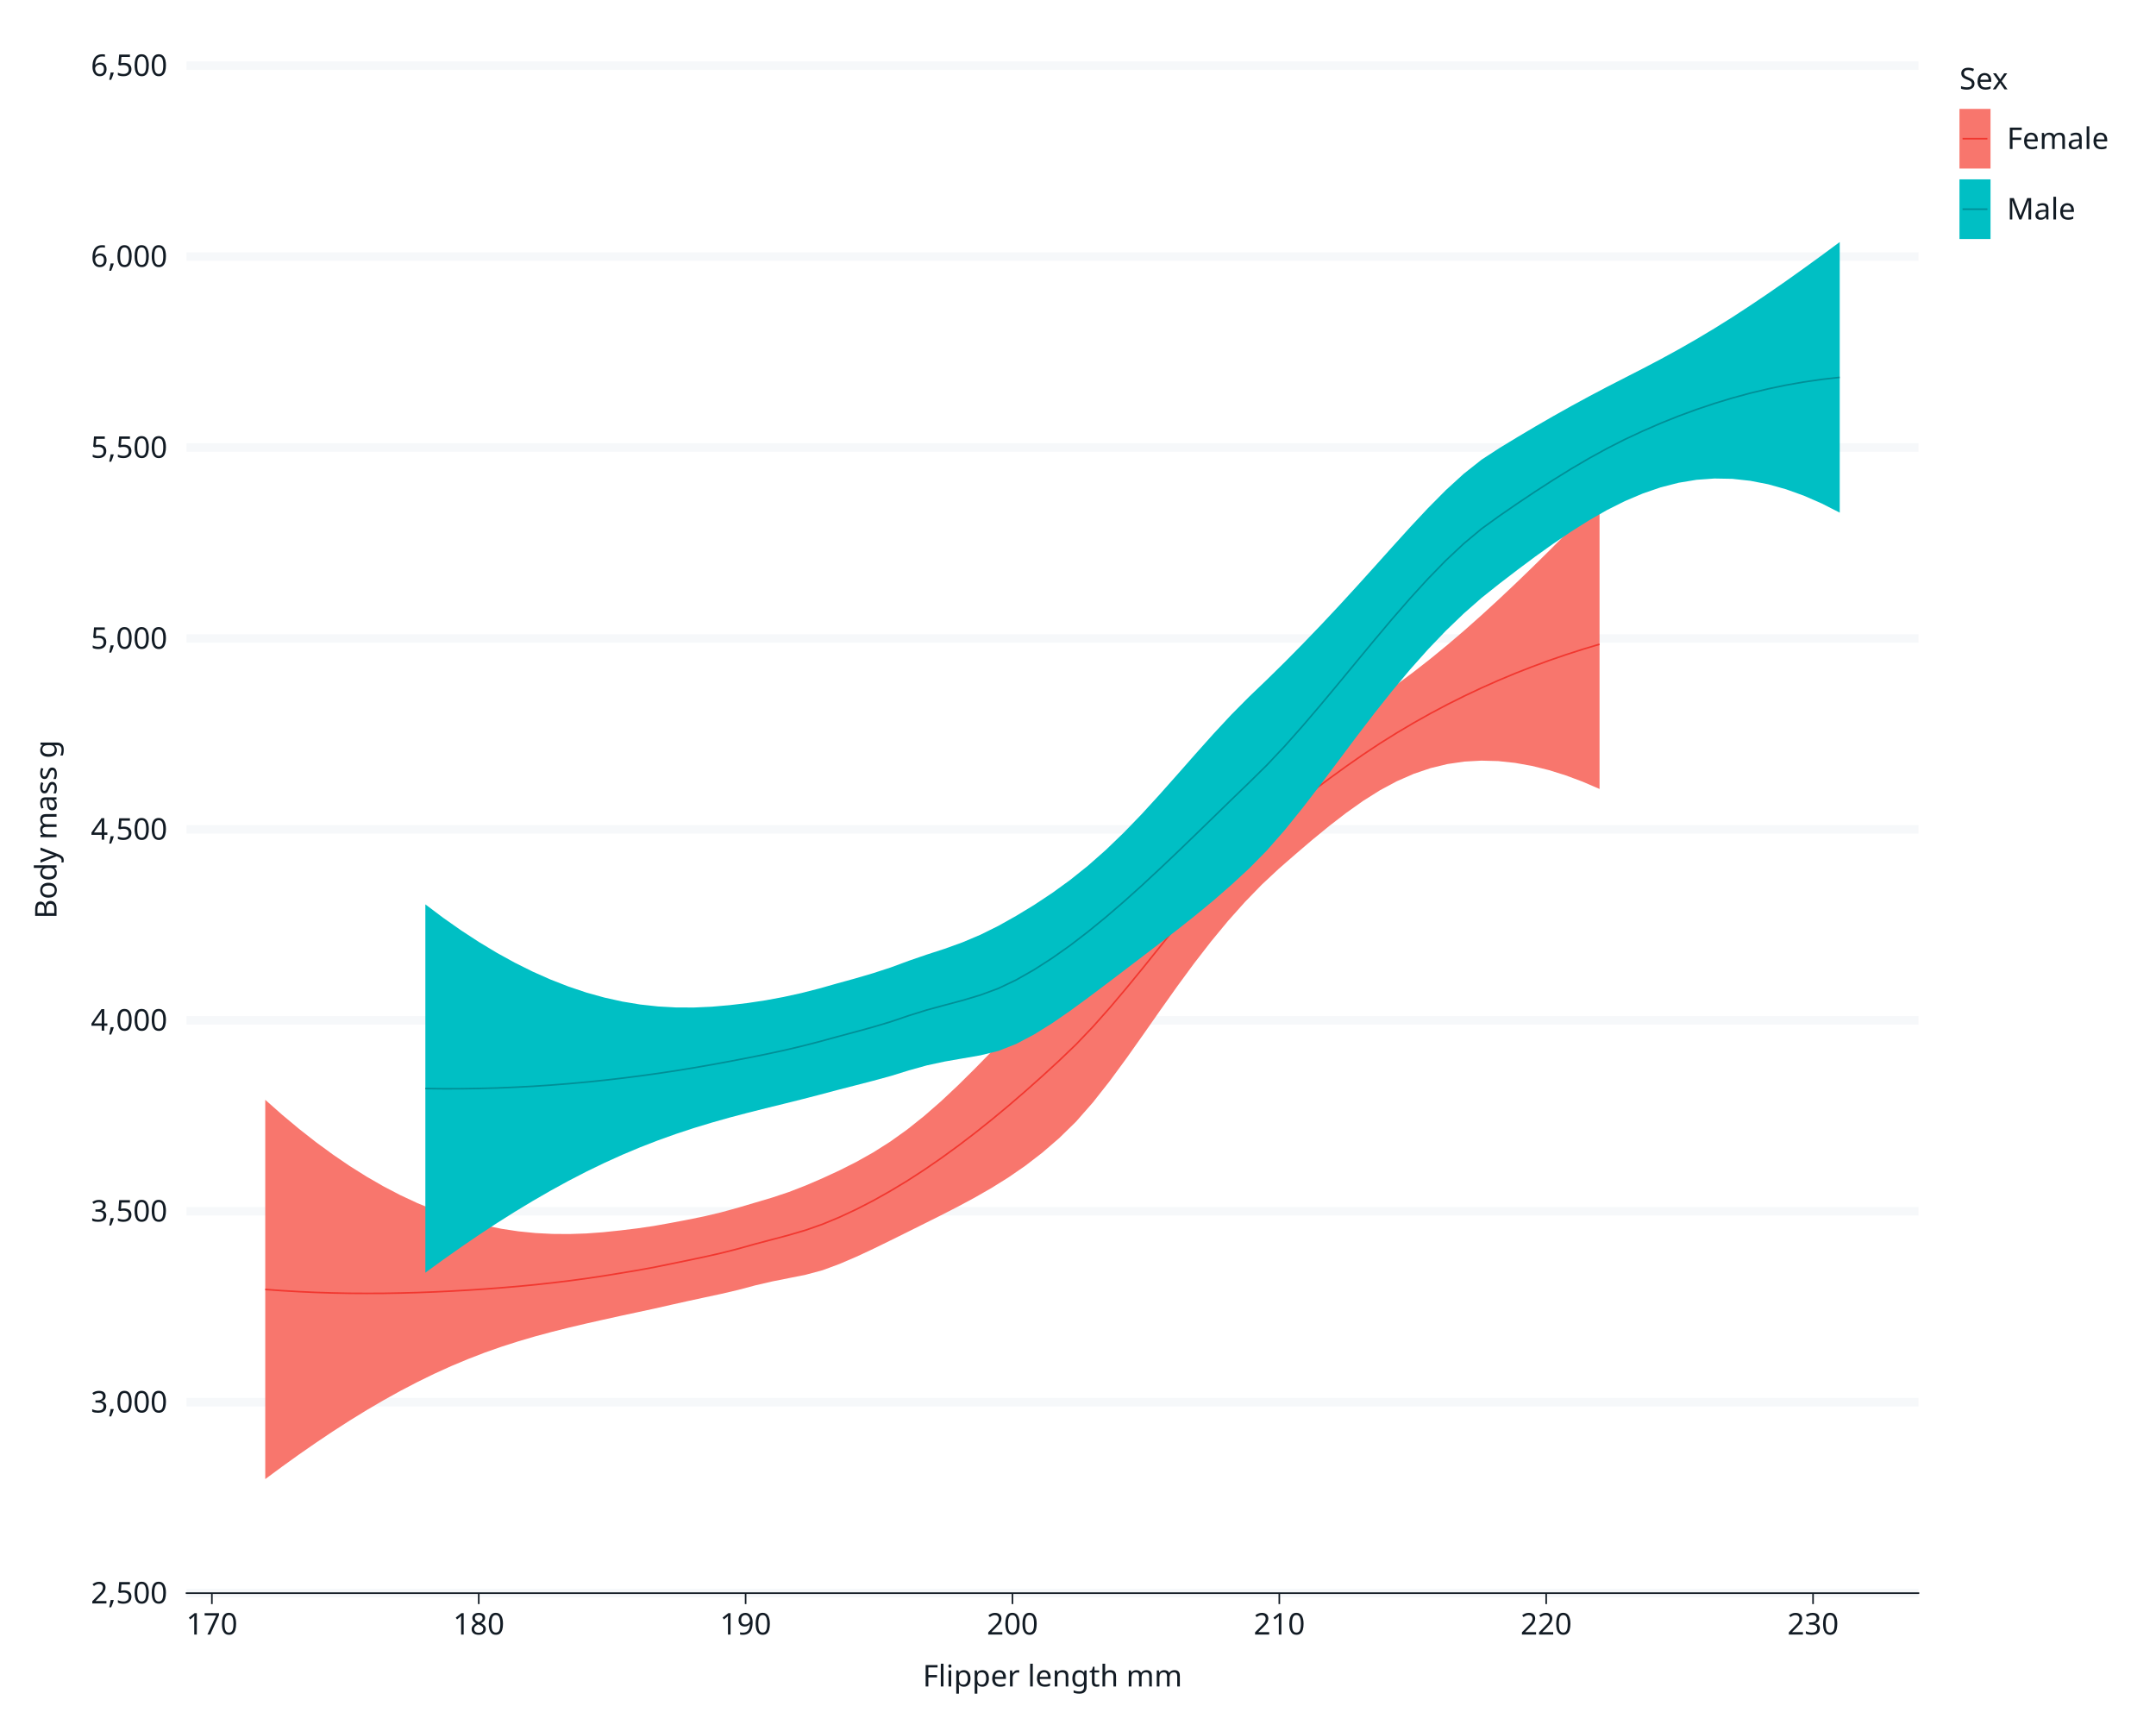
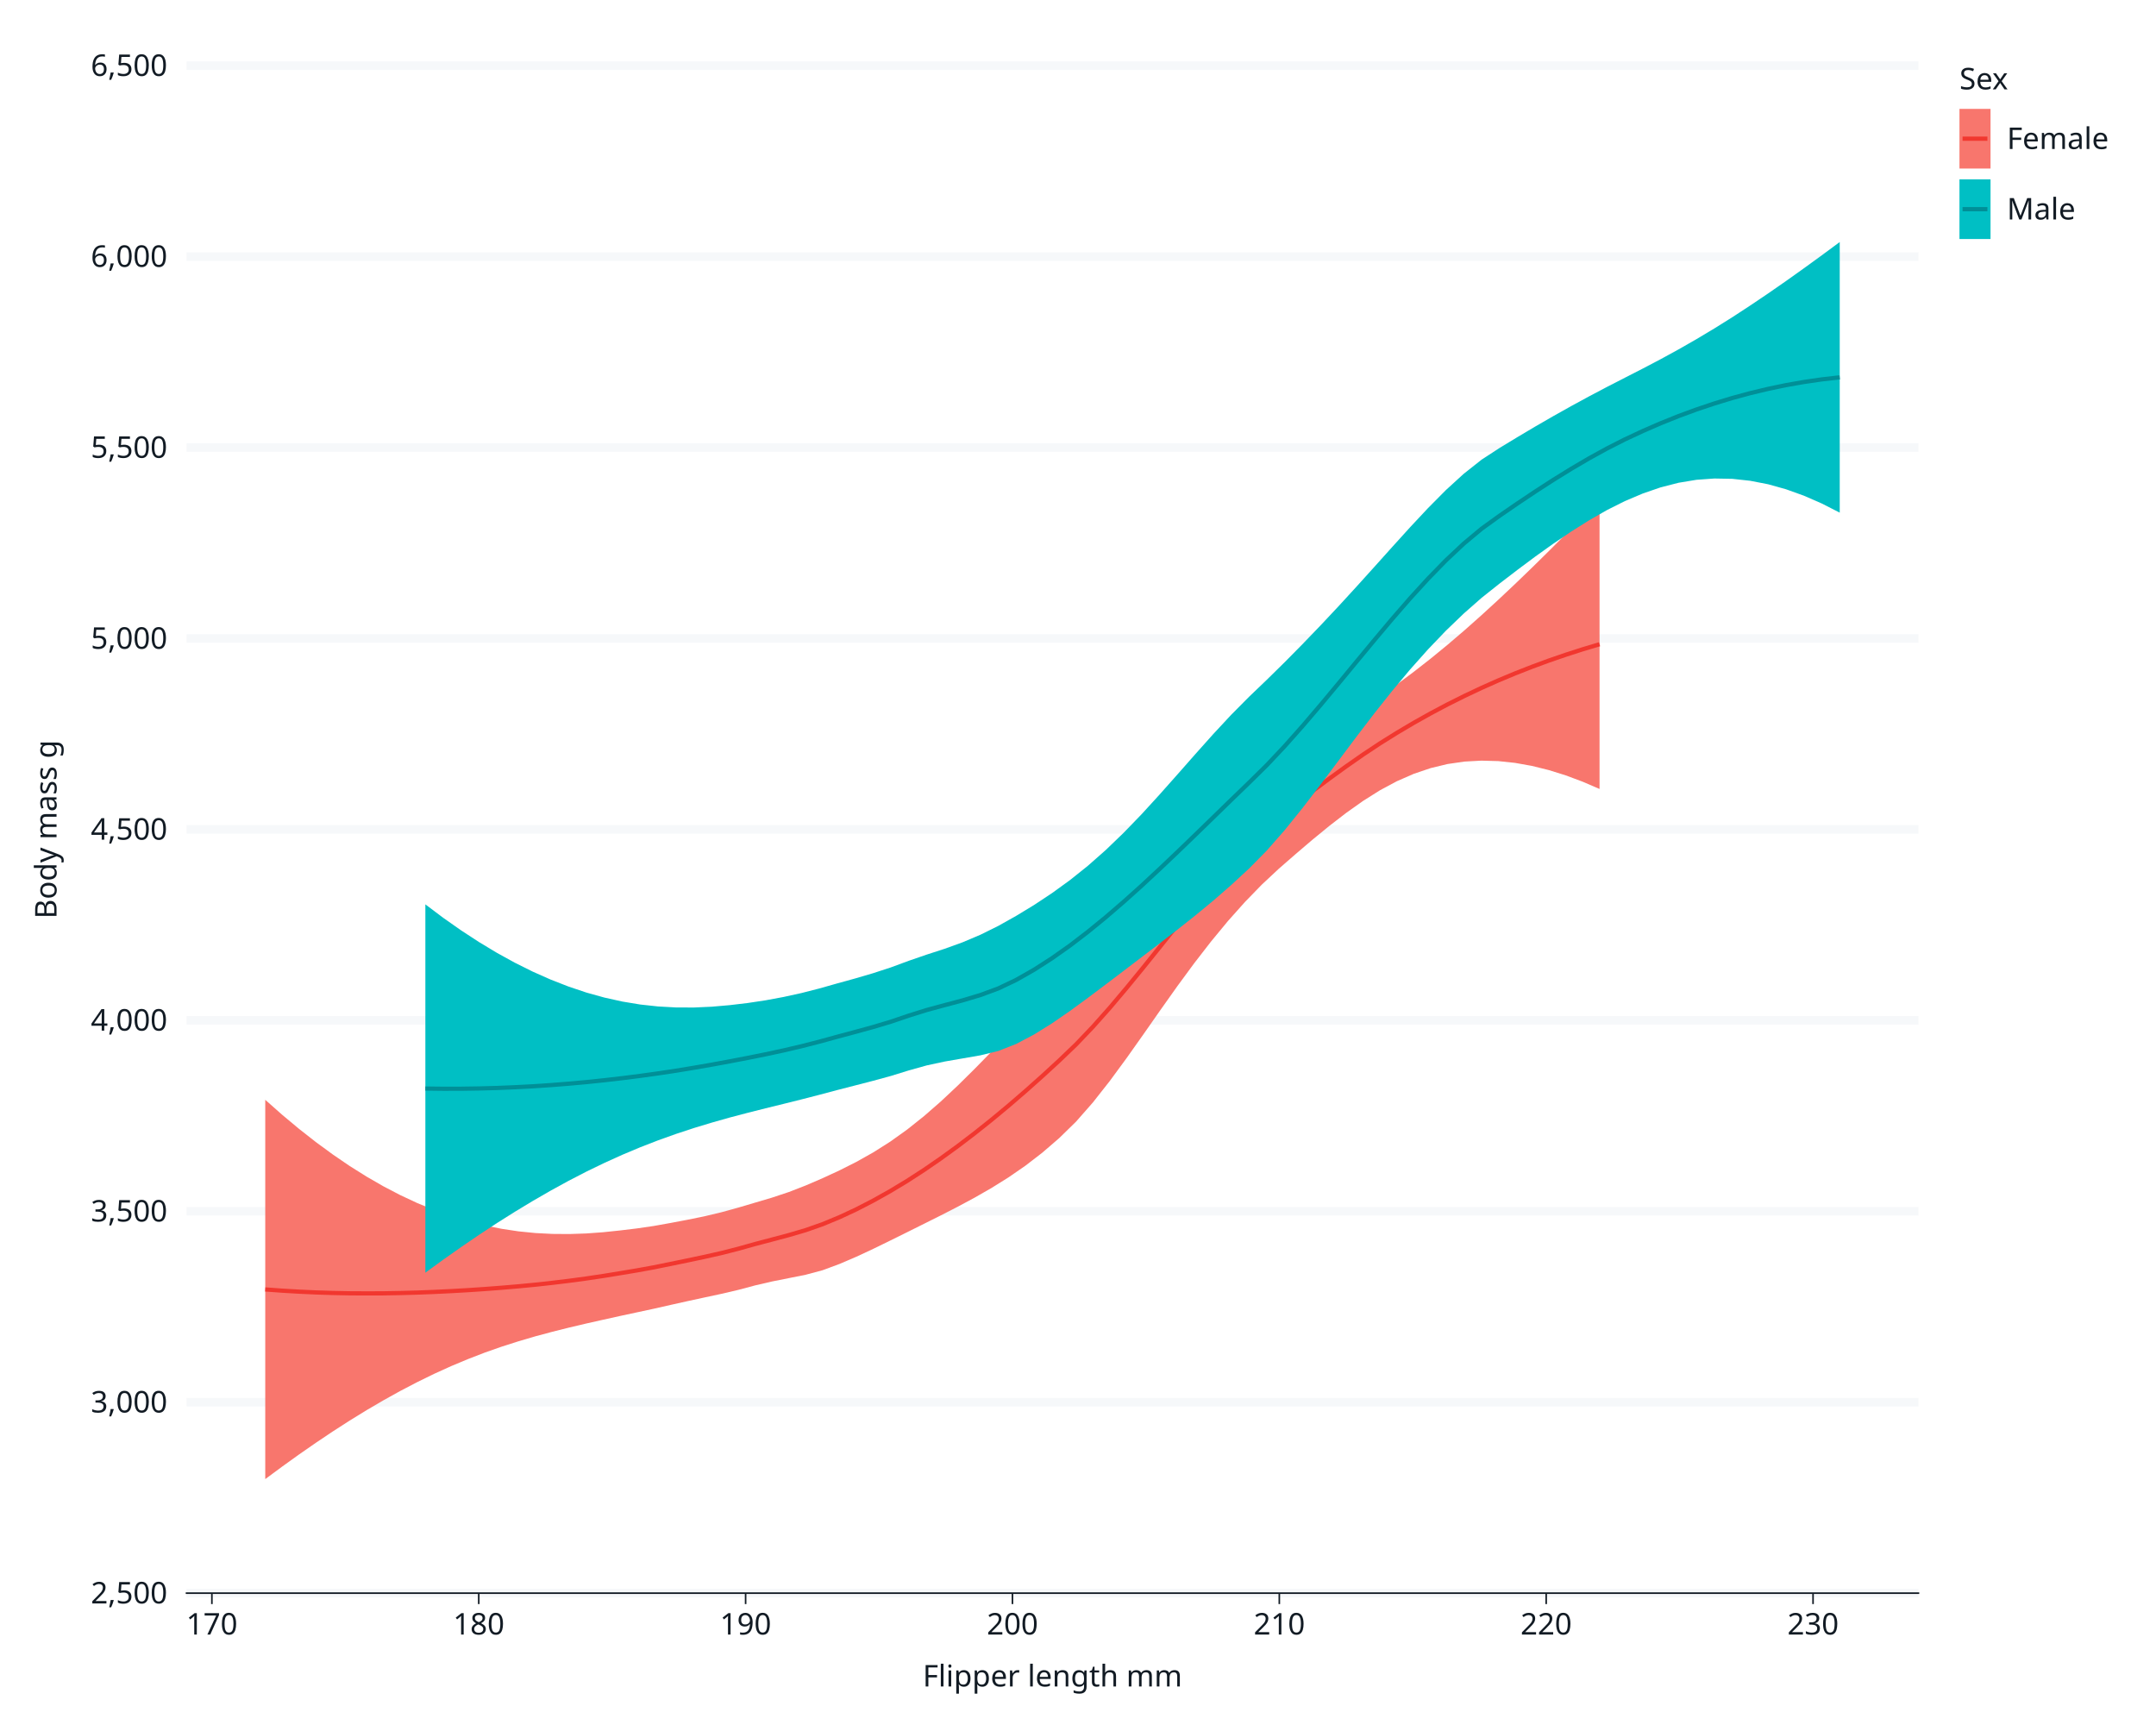
<svg xmlns="http://www.w3.org/2000/svg" class="svglite" data-engine-version="2.0" width="720.00pt" height="576.00pt" viewBox="0 0 720.00 576.00">
  <defs>
    <style type="text/css">
    .svglite line, .svglite polyline, .svglite polygon, .svglite path, .svglite rect, .svglite circle {
      fill: none;
      stroke: #000000;
      stroke-linecap: round;
      stroke-linejoin: round;
      stroke-miterlimit: 10.00;
    }
  </style>
  </defs>
  <rect width="100%" height="100%" style="stroke: none; fill: #FFFFFF;" />
  <defs>
    <clipPath id="cpMC4wMHw3MjAuMDB8MC4wMHw1NzYuMDA=">
      <rect x="0.00" y="0.00" width="720.00" height="576.00" />
    </clipPath>
  </defs>
  <g clip-path="url(#cpMC4wMHw3MjAuMDB8MC4wMHw1NzYuMDA=)">
    <rect x="0" y="0.00" width="720.00" height="576.00" style="stroke-width: 1.07; stroke: #FFFFFF; fill: #FFFFFF;" />
    <rect x="62.29" y="21.92" width="578.37" height="510.05" style="stroke-width: 1.07; stroke: #FFFFFF; fill: #FFFFFF;" />
    <polyline points="115.32,531.97 115.32,21.92 " style="stroke-width: 2.84; stroke: none; stroke-linecap: butt;" />
    <polyline points="204.44,531.97 204.44,21.92 " style="stroke-width: 2.84; stroke: none; stroke-linecap: butt;" />
    <polyline points="293.55,531.97 293.55,21.92 " style="stroke-width: 2.84; stroke: none; stroke-linecap: butt;" />
    <polyline points="382.67,531.97 382.67,21.92 " style="stroke-width: 2.84; stroke: none; stroke-linecap: butt;" />
    <polyline points="471.79,531.97 471.79,21.92 " style="stroke-width: 2.84; stroke: none; stroke-linecap: butt;" />
    <polyline points="560.91,531.97 560.91,21.92 " style="stroke-width: 2.84; stroke: none; stroke-linecap: butt;" />
    <polyline points="62.29,531.97 640.67,531.97 " style="stroke-width: 2.84; stroke: #F6F8FA; stroke-linecap: butt;" />
    <polyline points="62.29,468.21 640.67,468.21 " style="stroke-width: 2.84; stroke: #F6F8FA; stroke-linecap: butt;" />
    <polyline points="62.29,404.45 640.67,404.45 " style="stroke-width: 2.84; stroke: #F6F8FA; stroke-linecap: butt;" />
    <polyline points="62.29,340.70 640.67,340.70 " style="stroke-width: 2.84; stroke: #F6F8FA; stroke-linecap: butt;" />
    <polyline points="62.29,276.94 640.67,276.94 " style="stroke-width: 2.84; stroke: #F6F8FA; stroke-linecap: butt;" />
    <polyline points="62.29,213.19 640.67,213.19 " style="stroke-width: 2.84; stroke: #F6F8FA; stroke-linecap: butt;" />
    <polyline points="62.29,149.43 640.67,149.43 " style="stroke-width: 2.84; stroke: #F6F8FA; stroke-linecap: butt;" />
    <polyline points="62.29,85.67 640.67,85.67 " style="stroke-width: 2.84; stroke: #F6F8FA; stroke-linecap: butt;" />
    <polyline points="62.29,21.92 640.67,21.92 " style="stroke-width: 2.84; stroke: #F6F8FA; stroke-linecap: butt;" />
    <polyline points="70.76,531.97 70.76,21.92 " style="stroke-width: 2.84; stroke: none; stroke-linecap: butt;" />
    <polyline points="159.88,531.97 159.88,21.92 " style="stroke-width: 2.84; stroke: none; stroke-linecap: butt;" />
    <polyline points="249.00,531.97 249.00,21.92 " style="stroke-width: 2.84; stroke: none; stroke-linecap: butt;" />
    <polyline points="338.11,531.97 338.11,21.92 " style="stroke-width: 2.84; stroke: none; stroke-linecap: butt;" />
    <polyline points="427.23,531.97 427.23,21.92 " style="stroke-width: 2.84; stroke: none; stroke-linecap: butt;" />
    <polyline points="516.35,531.97 516.35,21.92 " style="stroke-width: 2.84; stroke: none; stroke-linecap: butt;" />
    <polyline points="605.47,531.97 605.47,21.92 " style="stroke-width: 2.84; stroke: none; stroke-linecap: butt;" />
    <polygon points="88.58,367.24 94.22,372.23 99.86,376.94 105.51,381.37 111.15,385.50 116.79,389.35 122.43,392.89 128.07,396.14 133.71,399.08 139.35,401.72 144.99,404.04 150.63,406.06 156.27,407.78 161.91,409.19 167.55,410.32 173.19,411.17 178.83,411.73 184.47,412.02 190.11,412.06 195.75,411.87 201.39,411.46 207.03,410.87 212.67,410.19 218.31,409.37 223.95,408.36 229.59,407.29 235.23,406.14 240.87,404.80 246.51,403.25 252.15,401.58 257.79,399.91 263.44,398.03 269.08,395.84 274.72,393.41 280.36,390.80 286.00,387.96 291.64,384.79 297.28,381.22 302.92,377.19 308.56,372.70 314.20,367.78 319.84,362.49 325.48,356.91 331.12,351.16 336.76,345.32 342.40,339.50 348.04,333.79 353.68,328.29 359.32,323.00 364.96,317.60 370.60,312.07 376.24,306.40 381.88,300.59 387.52,294.63 393.16,288.56 398.80,282.42 404.44,276.31 410.08,270.39 415.72,264.83 421.37,259.83 427.01,255.57 432.65,251.78 438.29,247.98 443.93,244.18 449.57,240.36 455.21,236.49 460.85,232.57 466.49,228.54 472.13,224.33 477.77,219.92 483.41,215.30 489.05,210.48 494.69,205.47 500.33,200.30 505.97,194.99 511.61,189.55 517.25,184.00 522.89,178.35 528.53,172.61 534.17,166.78 534.17,263.45 528.53,261.02 522.89,258.91 517.25,257.15 511.61,255.75 505.97,254.74 500.33,254.14 494.69,253.99 489.05,254.30 483.41,255.12 477.77,256.48 472.13,258.39 466.49,260.86 460.85,263.88 455.21,267.43 449.57,271.43 443.93,275.78 438.29,280.40 432.65,285.21 427.01,290.13 421.37,295.40 415.72,301.22 410.08,307.54 404.44,314.37 398.80,321.65 393.16,329.32 387.52,337.27 381.88,345.33 376.24,353.30 370.60,360.98 364.96,368.14 359.32,374.56 353.68,380.07 348.04,384.93 342.40,389.27 336.76,393.16 331.12,396.68 325.48,399.91 319.84,402.94 314.20,405.83 308.56,408.65 302.92,411.46 297.28,414.25 291.64,417.00 286.00,419.63 280.36,422.05 274.72,424.14 269.08,425.65 263.44,426.78 257.79,427.91 252.15,429.22 246.51,430.72 240.87,432.04 235.23,433.25 229.59,434.47 223.95,435.73 218.31,437.01 212.67,438.22 207.03,439.43 201.39,440.68 195.75,441.95 190.11,443.28 184.47,444.69 178.83,446.20 173.19,447.86 167.55,449.66 161.91,451.64 156.27,453.82 150.63,456.18 144.99,458.74 139.35,461.50 133.71,464.44 128.07,467.57 122.43,470.87 116.79,474.34 111.15,477.97 105.51,481.75 99.86,485.67 94.22,489.72 88.58,493.89 " style="stroke-width: 0.00; stroke: none; stroke-linecap: butt; fill: #F8766D;" />
-     <polyline points="88.58,367.24 94.22,372.23 99.86,376.94 105.51,381.37 111.15,385.50 116.79,389.35 122.43,392.89 128.07,396.14 133.71,399.08 139.35,401.72 144.99,404.04 150.63,406.06 156.27,407.78 161.91,409.19 167.55,410.32 173.19,411.17 178.83,411.73 184.47,412.02 190.11,412.06 195.75,411.87 201.39,411.46 207.03,410.87 212.67,410.19 218.31,409.37 223.95,408.36 229.59,407.29 235.23,406.14 240.87,404.80 246.51,403.25 252.15,401.58 257.79,399.91 263.44,398.03 269.08,395.84 274.72,393.41 280.36,390.80 286.00,387.96 291.64,384.79 297.28,381.22 302.92,377.19 308.56,372.70 314.20,367.78 319.84,362.49 325.48,356.91 331.12,351.16 336.76,345.32 342.40,339.50 348.04,333.79 353.68,328.29 359.32,323.00 364.96,317.60 370.60,312.07 376.24,306.40 381.88,300.59 387.52,294.63 393.16,288.56 398.80,282.42 404.44,276.31 410.08,270.39 415.72,264.83 421.37,259.83 427.01,255.57 432.65,251.78 438.29,247.98 443.93,244.18 449.57,240.36 455.21,236.49 460.85,232.57 466.49,228.54 472.13,224.33 477.77,219.92 483.41,215.30 489.05,210.48 494.69,205.47 500.33,200.30 505.97,194.99 511.61,189.55 517.25,184.00 522.89,178.35 528.53,172.61 534.17,166.78 " style="stroke-width: 0.53; stroke: none; stroke-linecap: butt;" />
-     <polyline points="534.17,263.45 528.53,261.02 522.89,258.91 517.25,257.15 511.61,255.75 505.97,254.74 500.33,254.14 494.69,253.99 489.05,254.30 483.41,255.12 477.77,256.48 472.13,258.39 466.49,260.86 460.85,263.88 455.21,267.43 449.57,271.43 443.93,275.78 438.29,280.40 432.65,285.21 427.01,290.13 421.37,295.40 415.72,301.22 410.08,307.54 404.44,314.37 398.80,321.65 393.16,329.32 387.52,337.27 381.88,345.33 376.24,353.30 370.60,360.98 364.96,368.14 359.32,374.56 353.68,380.07 348.04,384.93 342.40,389.27 336.76,393.16 331.12,396.68 325.48,399.91 319.84,402.94 314.20,405.83 308.56,408.65 302.92,411.46 297.28,414.25 291.64,417.00 286.00,419.63 280.36,422.05 274.72,424.14 269.08,425.65 263.44,426.78 257.79,427.91 252.15,429.22 246.51,430.72 240.87,432.04 235.23,433.25 229.59,434.47 223.95,435.73 218.31,437.01 212.67,438.22 207.03,439.43 201.39,440.68 195.75,441.95 190.11,443.28 184.47,444.69 178.83,446.20 173.19,447.86 167.55,449.66 161.91,451.64 156.27,453.82 150.63,456.18 144.99,458.74 139.35,461.50 133.71,464.44 128.07,467.57 122.43,470.87 116.79,474.34 111.15,477.97 105.51,481.75 99.86,485.67 94.22,489.72 88.58,493.89 " style="stroke-width: 0.53; stroke: none; stroke-linecap: butt;" />
-     <polyline points="88.58,430.56 94.22,430.97 99.86,431.30 105.51,431.56 111.15,431.74 116.79,431.85 122.43,431.88 128.07,431.86 133.71,431.76 139.35,431.61 144.99,431.39 150.63,431.12 156.27,430.80 161.91,430.42 167.55,429.99 173.19,429.51 178.83,428.97 184.47,428.35 190.11,427.67 195.75,426.91 201.39,426.07 207.03,425.15 212.67,424.21 218.31,423.19 223.95,422.04 229.59,420.88 235.23,419.69 240.87,418.42 246.51,416.98 252.15,415.40 257.79,413.91 263.44,412.41 269.08,410.75 274.72,408.77 280.36,406.43 286.00,403.80 291.64,400.89 297.28,397.73 302.92,394.33 308.56,390.68 314.20,386.80 319.84,382.71 325.48,378.41 331.12,373.92 336.76,369.24 342.40,364.38 348.04,359.36 353.68,354.18 359.32,348.78 364.96,342.87 370.60,336.53 376.24,329.85 381.88,322.96 387.52,315.95 393.16,308.94 398.80,302.03 404.44,295.34 410.08,288.97 415.72,283.02 421.37,277.61 427.01,272.85 432.65,268.49 438.29,264.19 443.93,259.98 449.57,255.89 455.21,251.96 460.85,248.22 466.49,244.70 472.13,241.36 477.77,238.20 483.41,235.21 489.05,232.39 494.69,229.73 500.33,227.22 505.97,224.86 511.61,222.65 517.25,220.57 522.89,218.63 528.53,216.81 534.17,215.12 " style="stroke-width: 0.53; stroke: #F1372F; stroke-linecap: butt;" />
+     <polyline points="88.58,367.24 94.22,372.23 99.86,376.94 105.51,381.37 111.15,385.50 116.79,389.35 122.43,392.89 128.07,396.14 133.71,399.08 139.35,401.72 144.99,404.04 150.63,406.06 156.27,407.78 161.91,409.19 167.55,410.32 173.19,411.17 178.83,411.73 184.47,412.02 190.11,412.06 195.75,411.87 201.39,411.46 207.03,410.87 212.67,410.19 218.31,409.37 223.95,408.36 229.59,407.29 235.23,406.14 240.87,404.80 246.51,403.25 252.15,401.58 257.79,399.91 263.44,398.03 269.08,395.84 274.72,393.41 280.36,390.80 286.00,387.96 291.64,384.79 297.28,381.22 302.92,377.19 308.56,372.70 314.20,367.78 319.84,362.49 325.48,356.91 331.12,351.16 336.76,345.32 342.40,339.50 348.04,333.79 353.68,328.29 359.32,323.00 364.96,317.60 370.60,312.07 376.24,306.40 381.88,300.59 387.52,294.63 393.16,288.56 398.80,282.42 404.44,276.31 410.08,270.39 415.72,264.83 421.37,259.83 427.01,255.57 432.65,251.78 438.29,247.98 443.93,244.18 449.57,240.36 455.21,236.49 460.85,232.57 466.49,228.54 472.13,224.33 477.77,219.92 483.41,215.30 489.05,210.48 494.69,205.47 500.33,200.30 505.97,194.99 511.61,189.55 517.25,184.00 522.89,178.35 528.53,172.61 534.17,166.78 " style="stroke-width: 1.41; stroke: none; stroke-linecap: butt;" />
+     <polyline points="534.17,263.45 528.53,261.02 522.89,258.91 517.25,257.15 511.61,255.75 505.97,254.74 500.33,254.14 494.69,253.99 489.05,254.30 483.41,255.12 477.77,256.48 472.13,258.39 466.49,260.86 460.85,263.88 455.21,267.43 449.57,271.43 443.93,275.78 438.29,280.40 432.65,285.21 427.01,290.13 421.37,295.40 415.72,301.22 410.08,307.54 404.44,314.37 398.80,321.65 393.16,329.32 387.52,337.27 381.88,345.33 376.24,353.30 370.60,360.98 364.96,368.14 359.32,374.56 353.68,380.07 348.04,384.93 342.40,389.27 336.76,393.16 331.12,396.68 325.48,399.91 319.84,402.94 314.20,405.83 308.56,408.65 302.92,411.46 297.28,414.25 291.64,417.00 286.00,419.63 280.36,422.05 274.72,424.14 269.08,425.65 263.44,426.78 257.79,427.91 252.15,429.22 246.51,430.72 240.87,432.04 235.23,433.25 229.59,434.47 223.95,435.73 218.31,437.01 212.67,438.22 207.03,439.43 201.39,440.68 195.75,441.95 190.11,443.28 184.47,444.69 178.83,446.20 173.19,447.86 167.55,449.66 161.91,451.64 156.27,453.82 150.63,456.18 144.99,458.74 139.35,461.50 133.71,464.44 128.07,467.57 122.43,470.87 116.79,474.34 111.15,477.97 105.51,481.75 99.86,485.67 94.22,489.72 88.58,493.89 " style="stroke-width: 1.41; stroke: none; stroke-linecap: butt;" />
+     <polyline points="88.58,430.56 94.22,430.97 99.86,431.30 105.51,431.56 111.15,431.74 116.79,431.85 122.43,431.88 128.07,431.86 133.71,431.76 139.35,431.61 144.99,431.39 150.63,431.12 156.27,430.80 161.91,430.42 167.55,429.99 173.19,429.51 178.83,428.97 184.47,428.35 190.11,427.67 195.75,426.91 201.39,426.07 207.03,425.15 212.67,424.21 218.31,423.19 223.95,422.04 229.59,420.88 235.23,419.69 240.87,418.42 246.51,416.98 252.15,415.40 257.79,413.91 263.44,412.41 269.08,410.75 274.72,408.77 280.36,406.43 286.00,403.80 291.64,400.89 297.28,397.73 302.92,394.33 308.56,390.68 314.20,386.80 319.84,382.71 325.48,378.41 331.12,373.92 336.76,369.24 342.40,364.38 348.04,359.36 353.68,354.18 359.32,348.78 364.96,342.87 370.60,336.53 376.24,329.85 381.88,322.96 387.52,315.95 393.16,308.94 398.80,302.03 404.44,295.34 410.08,288.97 415.72,283.02 421.37,277.61 427.01,272.85 432.65,268.49 438.29,264.19 443.93,259.98 449.57,255.89 455.21,251.96 460.85,248.22 466.49,244.70 472.13,241.36 477.77,238.20 483.41,235.21 489.05,232.39 494.69,229.73 500.33,227.22 505.97,224.86 511.61,222.65 517.25,220.57 522.89,218.63 528.53,216.81 534.17,215.12 " style="stroke-width: 1.41; stroke: #F1372F; stroke-linecap: butt;" />
    <polygon points="142.05,301.98 148.03,306.48 154.01,310.68 159.99,314.58 165.97,318.18 171.95,321.47 177.93,324.45 183.91,327.10 189.88,329.43 195.86,331.44 201.84,333.10 207.82,334.43 213.80,335.42 219.78,336.07 225.76,336.40 231.74,336.42 237.72,336.15 243.69,335.63 249.67,334.92 255.65,334.02 261.63,332.91 267.61,331.60 273.59,330.07 279.57,328.38 285.55,326.73 291.52,324.98 297.50,323.03 303.48,320.82 309.46,318.76 315.44,316.82 321.42,314.66 327.40,312.13 333.38,309.17 339.35,305.82 345.33,302.19 351.31,298.23 357.29,293.90 363.27,289.12 369.25,283.85 375.23,278.09 381.21,271.91 387.18,265.38 393.16,258.65 399.14,251.86 405.12,245.17 411.10,238.74 417.08,232.71 423.06,226.98 429.04,221.10 435.01,215.05 440.99,208.84 446.97,202.47 452.95,195.95 458.93,189.33 464.91,182.67 470.89,176.07 476.87,169.68 482.84,163.66 488.82,158.20 494.80,153.47 500.78,149.58 506.76,145.95 512.74,142.40 518.72,138.95 524.70,135.60 530.68,132.35 536.65,129.20 542.63,126.13 548.61,123.07 554.59,119.93 560.57,116.66 566.55,113.24 572.53,109.66 578.51,105.92 584.48,102.02 590.46,97.99 596.44,93.84 602.42,89.58 608.40,85.24 614.38,80.82 614.38,171.18 608.40,168.13 602.42,165.52 596.44,163.37 590.46,161.70 584.48,160.54 578.51,159.89 572.53,159.78 566.55,160.21 560.57,161.20 554.59,162.73 548.61,164.79 542.63,167.32 536.65,170.32 530.68,173.74 524.70,177.50 518.72,181.55 512.74,185.82 506.76,190.28 500.78,194.86 494.80,199.61 488.82,204.87 482.84,210.62 476.87,216.86 470.89,223.57 464.91,230.72 458.93,238.25 452.95,246.06 446.97,254.04 440.99,262.00 435.01,269.78 429.04,277.18 423.06,284.00 417.08,290.06 411.10,295.58 405.12,300.79 399.14,305.72 393.16,310.46 387.18,315.08 381.21,319.64 375.23,324.19 369.25,328.73 363.27,333.22 357.29,337.59 351.31,341.71 345.33,345.43 339.35,348.59 333.38,350.93 327.40,352.39 321.42,353.43 315.44,354.47 309.46,355.76 303.48,357.43 297.50,359.28 291.52,360.91 285.55,362.45 279.57,363.99 273.59,365.58 267.61,367.12 261.63,368.61 255.65,370.08 249.67,371.59 243.69,373.16 237.72,374.85 231.74,376.66 225.76,378.63 219.78,380.77 213.80,383.09 207.82,385.60 201.84,388.31 195.86,391.20 189.88,394.29 183.91,397.56 177.93,401.01 171.95,404.62 165.97,408.39 159.99,412.32 154.01,416.40 148.03,420.61 142.05,424.97 " style="stroke-width: 0.00; stroke: none; stroke-linecap: butt; fill: #00BFC4;" />
-     <polyline points="142.05,301.98 148.03,306.48 154.01,310.68 159.99,314.58 165.97,318.18 171.95,321.47 177.93,324.45 183.91,327.10 189.88,329.43 195.86,331.44 201.84,333.10 207.82,334.43 213.80,335.42 219.78,336.07 225.76,336.40 231.74,336.42 237.72,336.15 243.69,335.63 249.67,334.92 255.65,334.02 261.63,332.91 267.61,331.60 273.59,330.07 279.57,328.38 285.55,326.73 291.52,324.98 297.50,323.03 303.48,320.82 309.46,318.76 315.44,316.82 321.42,314.66 327.40,312.13 333.38,309.17 339.35,305.82 345.33,302.19 351.31,298.23 357.29,293.90 363.27,289.12 369.25,283.85 375.23,278.09 381.21,271.91 387.18,265.38 393.16,258.65 399.14,251.86 405.12,245.17 411.10,238.74 417.08,232.71 423.06,226.98 429.04,221.10 435.01,215.05 440.99,208.84 446.97,202.47 452.95,195.95 458.93,189.33 464.91,182.67 470.89,176.07 476.87,169.68 482.84,163.66 488.82,158.20 494.80,153.47 500.78,149.58 506.76,145.95 512.74,142.40 518.72,138.95 524.70,135.60 530.68,132.35 536.65,129.20 542.63,126.13 548.61,123.07 554.59,119.93 560.57,116.66 566.55,113.24 572.53,109.66 578.51,105.92 584.48,102.02 590.46,97.99 596.44,93.84 602.42,89.58 608.40,85.24 614.38,80.82 " style="stroke-width: 0.53; stroke: none; stroke-linecap: butt;" />
-     <polyline points="614.38,171.18 608.40,168.13 602.42,165.52 596.44,163.37 590.46,161.70 584.48,160.54 578.51,159.89 572.53,159.78 566.55,160.21 560.57,161.20 554.59,162.73 548.61,164.79 542.63,167.32 536.65,170.32 530.68,173.74 524.70,177.50 518.72,181.55 512.74,185.82 506.76,190.28 500.78,194.86 494.80,199.61 488.82,204.87 482.84,210.62 476.87,216.86 470.89,223.57 464.91,230.72 458.93,238.25 452.95,246.06 446.97,254.04 440.99,262.00 435.01,269.78 429.04,277.18 423.06,284.00 417.08,290.06 411.10,295.58 405.12,300.79 399.14,305.72 393.16,310.46 387.18,315.08 381.21,319.64 375.23,324.19 369.25,328.73 363.27,333.22 357.29,337.59 351.31,341.71 345.33,345.43 339.35,348.59 333.38,350.93 327.40,352.39 321.42,353.43 315.44,354.47 309.46,355.76 303.48,357.43 297.50,359.28 291.52,360.91 285.55,362.45 279.57,363.99 273.59,365.58 267.61,367.12 261.63,368.61 255.65,370.08 249.67,371.59 243.69,373.16 237.72,374.85 231.74,376.66 225.76,378.63 219.78,380.77 213.80,383.09 207.82,385.60 201.84,388.31 195.86,391.20 189.88,394.29 183.91,397.56 177.93,401.01 171.95,404.62 165.97,408.39 159.99,412.32 154.01,416.40 148.03,420.61 142.05,424.97 " style="stroke-width: 0.53; stroke: none; stroke-linecap: butt;" />
-     <polyline points="142.05,363.48 148.03,363.55 154.01,363.54 159.99,363.45 165.97,363.29 171.95,363.04 177.93,362.73 183.91,362.33 189.88,361.86 195.86,361.32 201.84,360.70 207.82,360.01 213.80,359.25 219.78,358.42 225.76,357.52 231.74,356.54 237.72,355.50 243.69,354.40 249.67,353.25 255.65,352.05 261.63,350.76 267.61,349.36 273.59,347.83 279.57,346.19 285.55,344.59 291.52,342.95 297.50,341.16 303.48,339.13 309.46,337.26 315.44,335.64 321.42,334.05 327.40,332.26 333.38,330.05 339.35,327.21 345.33,323.81 351.31,319.97 357.29,315.75 363.27,311.17 369.25,306.29 375.23,301.14 381.21,295.78 387.18,290.23 393.16,284.56 399.14,278.79 405.12,272.98 411.10,267.16 417.08,261.38 423.06,255.49 429.04,249.14 435.01,242.42 440.99,235.42 446.97,228.25 452.95,221.01 458.93,213.79 464.91,206.69 470.89,199.82 476.87,193.27 482.84,187.14 488.82,181.53 494.80,176.54 500.78,172.22 506.76,168.11 512.74,164.11 518.72,160.25 524.70,156.55 530.68,153.04 536.65,149.76 542.63,146.72 548.61,143.93 554.59,141.33 560.57,138.93 566.55,136.73 572.53,134.72 578.51,132.90 584.48,131.28 590.46,129.85 596.44,128.60 602.42,127.55 608.40,126.68 614.38,126.00 " style="stroke-width: 0.53; stroke: #008F97; stroke-linecap: butt;" />
+     <polyline points="142.05,301.98 148.03,306.48 154.01,310.68 159.99,314.58 165.97,318.18 171.95,321.47 177.93,324.45 183.91,327.10 189.88,329.43 195.86,331.44 201.84,333.10 207.82,334.43 213.80,335.42 219.78,336.07 225.76,336.40 231.74,336.42 237.72,336.15 243.69,335.63 249.67,334.92 255.65,334.02 261.63,332.91 267.61,331.60 273.59,330.07 279.57,328.38 285.55,326.73 291.52,324.98 297.50,323.03 303.48,320.82 309.46,318.76 315.44,316.82 321.42,314.66 327.40,312.13 333.38,309.17 339.35,305.82 345.33,302.19 351.31,298.23 357.29,293.90 363.27,289.12 369.25,283.85 375.23,278.09 381.21,271.91 387.18,265.38 393.16,258.65 399.14,251.86 405.12,245.17 411.10,238.74 417.08,232.71 423.06,226.98 429.04,221.10 435.01,215.05 440.99,208.84 446.97,202.47 452.95,195.95 458.93,189.33 464.91,182.67 470.89,176.07 476.87,169.68 482.84,163.66 488.82,158.20 494.80,153.47 500.78,149.58 506.76,145.95 512.74,142.40 518.72,138.95 524.70,135.60 530.68,132.35 536.65,129.20 542.63,126.13 548.61,123.07 554.59,119.93 560.57,116.66 566.55,113.24 572.53,109.66 578.51,105.92 584.48,102.02 590.46,97.99 596.44,93.84 602.42,89.58 608.40,85.24 614.38,80.82 " style="stroke-width: 1.41; stroke: none; stroke-linecap: butt;" />
+     <polyline points="614.38,171.18 608.40,168.13 602.42,165.52 596.44,163.37 590.46,161.70 584.48,160.54 578.51,159.89 572.53,159.78 566.55,160.21 560.57,161.20 554.59,162.73 548.61,164.79 542.63,167.32 536.65,170.32 530.68,173.74 524.70,177.50 518.72,181.55 512.74,185.82 506.76,190.28 500.78,194.86 494.80,199.61 488.82,204.87 482.84,210.62 476.87,216.86 470.89,223.57 464.91,230.72 458.93,238.25 452.95,246.06 446.97,254.04 440.99,262.00 435.01,269.78 429.04,277.18 423.06,284.00 417.08,290.06 411.10,295.58 405.12,300.79 399.14,305.72 393.16,310.46 387.18,315.08 381.21,319.64 375.23,324.19 369.25,328.73 363.27,333.22 357.29,337.59 351.31,341.71 345.33,345.43 339.35,348.59 333.38,350.93 327.40,352.39 321.42,353.43 315.44,354.47 309.46,355.76 303.48,357.43 297.50,359.28 291.52,360.91 285.55,362.45 279.57,363.99 273.59,365.58 267.61,367.12 261.63,368.61 255.65,370.08 249.67,371.59 243.69,373.16 237.72,374.85 231.74,376.66 225.76,378.63 219.78,380.77 213.80,383.09 207.82,385.60 201.84,388.31 195.86,391.20 189.88,394.29 183.91,397.56 177.93,401.01 171.95,404.62 165.97,408.39 159.99,412.32 154.01,416.40 148.03,420.61 142.05,424.97 " style="stroke-width: 1.41; stroke: none; stroke-linecap: butt;" />
+     <polyline points="142.05,363.48 148.03,363.55 154.01,363.54 159.99,363.45 165.97,363.29 171.95,363.04 177.93,362.73 183.91,362.33 189.88,361.86 195.86,361.32 201.84,360.70 207.82,360.01 213.80,359.25 219.78,358.42 225.76,357.52 231.74,356.54 237.72,355.50 243.69,354.40 249.67,353.25 255.65,352.05 261.63,350.76 267.61,349.36 273.59,347.83 279.57,346.19 285.55,344.59 291.52,342.95 297.50,341.16 303.48,339.13 309.46,337.26 315.44,335.64 321.42,334.05 327.40,332.26 333.38,330.05 339.35,327.21 345.33,323.81 351.31,319.97 357.29,315.75 363.27,311.17 369.25,306.29 375.23,301.14 381.21,295.78 387.18,290.23 393.16,284.56 399.14,278.79 405.12,272.98 411.10,267.16 417.08,261.38 423.06,255.49 429.04,249.14 435.01,242.42 440.99,235.42 446.97,228.25 452.95,221.01 458.93,213.79 464.91,206.69 470.89,199.82 476.87,193.27 482.84,187.14 488.82,181.53 494.80,176.54 500.78,172.22 506.76,168.11 512.74,164.11 518.72,160.25 524.70,156.55 530.68,153.04 536.65,149.76 542.63,146.72 548.61,143.93 554.59,141.33 560.57,138.93 566.55,136.73 572.53,134.72 578.51,132.90 584.48,131.28 590.46,129.85 596.44,128.60 602.42,127.55 608.40,126.68 614.38,126.00 " style="stroke-width: 1.41; stroke: #008F97; stroke-linecap: butt;" />
    <polyline points="62.29,531.97 62.29,21.92 " style="stroke-width: 0.53; stroke: none; stroke-linecap: square;" />
    <text x="55.90" y="535.41" text-anchor="end" style="font-size: 10.00px; fill: #121B24; font-family: sans;" textLength="25.03px" lengthAdjust="spacingAndGlyphs">2,500</text>
    <text x="55.90" y="471.65" text-anchor="end" style="font-size: 10.00px; fill: #121B24; font-family: sans;" textLength="25.03px" lengthAdjust="spacingAndGlyphs">3,000</text>
    <text x="55.90" y="407.89" text-anchor="end" style="font-size: 10.00px; fill: #121B24; font-family: sans;" textLength="25.03px" lengthAdjust="spacingAndGlyphs">3,500</text>
    <text x="55.90" y="344.14" text-anchor="end" style="font-size: 10.00px; fill: #121B24; font-family: sans;" textLength="25.03px" lengthAdjust="spacingAndGlyphs">4,000</text>
    <text x="55.90" y="280.38" text-anchor="end" style="font-size: 10.00px; fill: #121B24; font-family: sans;" textLength="25.03px" lengthAdjust="spacingAndGlyphs">4,500</text>
    <text x="55.90" y="216.63" text-anchor="end" style="font-size: 10.00px; fill: #121B24; font-family: sans;" textLength="25.03px" lengthAdjust="spacingAndGlyphs">5,000</text>
    <text x="55.90" y="152.87" text-anchor="end" style="font-size: 10.00px; fill: #121B24; font-family: sans;" textLength="25.03px" lengthAdjust="spacingAndGlyphs">5,500</text>
    <text x="55.90" y="89.11" text-anchor="end" style="font-size: 10.00px; fill: #121B24; font-family: sans;" textLength="25.03px" lengthAdjust="spacingAndGlyphs">6,000</text>
    <text x="55.90" y="25.36" text-anchor="end" style="font-size: 10.00px; fill: #121B24; font-family: sans;" textLength="25.03px" lengthAdjust="spacingAndGlyphs">6,500</text>
    <polyline points="58.64,531.97 62.29,531.97 " style="stroke-width: 0.53; stroke: none; stroke-linecap: butt;" />
    <polyline points="58.64,468.21 62.29,468.21 " style="stroke-width: 0.53; stroke: none; stroke-linecap: butt;" />
    <polyline points="58.64,404.45 62.29,404.45 " style="stroke-width: 0.53; stroke: none; stroke-linecap: butt;" />
    <polyline points="58.64,340.70 62.29,340.70 " style="stroke-width: 0.53; stroke: none; stroke-linecap: butt;" />
    <polyline points="58.64,276.94 62.29,276.94 " style="stroke-width: 0.53; stroke: none; stroke-linecap: butt;" />
    <polyline points="58.64,213.19 62.29,213.19 " style="stroke-width: 0.53; stroke: none; stroke-linecap: butt;" />
    <polyline points="58.64,149.43 62.29,149.43 " style="stroke-width: 0.53; stroke: none; stroke-linecap: butt;" />
    <polyline points="58.64,85.67 62.29,85.67 " style="stroke-width: 0.53; stroke: none; stroke-linecap: butt;" />
    <polyline points="58.64,21.92 62.29,21.92 " style="stroke-width: 0.53; stroke: none; stroke-linecap: butt;" />
    <polyline points="62.29,531.97 640.67,531.97 " style="stroke-width: 0.53; stroke: #121B24; stroke-linecap: square;" />
    <polyline points="70.76,535.62 70.76,531.97 " style="stroke-width: 0.53; stroke: #121B24; stroke-linecap: butt;" />
    <polyline points="159.88,535.62 159.88,531.97 " style="stroke-width: 0.53; stroke: #121B24; stroke-linecap: butt;" />
    <polyline points="249.00,535.62 249.00,531.97 " style="stroke-width: 0.53; stroke: #121B24; stroke-linecap: butt;" />
    <polyline points="338.11,535.62 338.11,531.97 " style="stroke-width: 0.53; stroke: #121B24; stroke-linecap: butt;" />
    <polyline points="427.23,535.62 427.23,531.97 " style="stroke-width: 0.53; stroke: #121B24; stroke-linecap: butt;" />
    <polyline points="516.35,535.62 516.35,531.97 " style="stroke-width: 0.53; stroke: #121B24; stroke-linecap: butt;" />
    <polyline points="605.47,535.62 605.47,531.97 " style="stroke-width: 0.53; stroke: #121B24; stroke-linecap: butt;" />
    <text x="70.76" y="545.79" text-anchor="middle" style="font-size: 10.00px; fill: #121B24; font-family: sans;" textLength="16.69px" lengthAdjust="spacingAndGlyphs">170</text>
    <text x="159.88" y="545.79" text-anchor="middle" style="font-size: 10.00px; fill: #121B24; font-family: sans;" textLength="16.69px" lengthAdjust="spacingAndGlyphs">180</text>
    <text x="249.00" y="545.79" text-anchor="middle" style="font-size: 10.00px; fill: #121B24; font-family: sans;" textLength="16.69px" lengthAdjust="spacingAndGlyphs">190</text>
    <text x="338.11" y="545.79" text-anchor="middle" style="font-size: 10.00px; fill: #121B24; font-family: sans;" textLength="16.69px" lengthAdjust="spacingAndGlyphs">200</text>
    <text x="427.23" y="545.79" text-anchor="middle" style="font-size: 10.00px; fill: #121B24; font-family: sans;" textLength="16.69px" lengthAdjust="spacingAndGlyphs">210</text>
    <text x="516.35" y="545.79" text-anchor="middle" style="font-size: 10.00px; fill: #121B24; font-family: sans;" textLength="16.69px" lengthAdjust="spacingAndGlyphs">220</text>
    <text x="605.47" y="545.79" text-anchor="middle" style="font-size: 10.00px; fill: #121B24; font-family: sans;" textLength="16.69px" lengthAdjust="spacingAndGlyphs">230</text>
    <text x="351.48" y="563.13" text-anchor="middle" style="font-size: 10.00px; fill: #121B24; font-family: sans;" textLength="80.03px" lengthAdjust="spacingAndGlyphs">Flipper length mm</text>
    <text transform="translate(18.88,276.94) rotate(-90)" text-anchor="middle" style="font-size: 10.00px; fill: #121B24; font-family: sans;" textLength="57.82px" lengthAdjust="spacingAndGlyphs">Body mass g</text>
    <rect x="646.15" y="21.92" width="51.94" height="57.89" style="stroke-width: 1.07; stroke: #FFFFFF; fill: #FFFFFF;" />
    <text x="654.37" y="29.84" style="font-size: 10.00px; fill: #121B24; font-family: sans;" textLength="17.24px" lengthAdjust="spacingAndGlyphs">Sex</text>
    <rect x="654.37" y="36.36" width="10.37" height="19.92" style="stroke-width: 1.07; stroke: #FFFFFF; fill: #FFFFFF;" />
    <rect x="654.37" y="36.36" width="10.37" height="19.92" style="stroke-width: 0.75; stroke: none; fill: #F8766D;" />
-     <line x1="655.40" y1="46.31" x2="663.70" y2="46.31" style="stroke-width: 0.53; stroke: #F1372F; stroke-linecap: butt;" />
+     <line x1="655.40" y1="46.31" x2="663.70" y2="46.31" style="stroke-width: 1.41; stroke: #F1372F; stroke-linecap: butt;" />
    <rect x="654.37" y="59.89" width="10.37" height="19.92" style="stroke-width: 1.07; stroke: #FFFFFF; fill: #FFFFFF;" />
    <rect x="654.37" y="59.89" width="10.37" height="19.92" style="stroke-width: 0.75; stroke: none; fill: #00BFC4;" />
-     <line x1="655.40" y1="69.85" x2="663.70" y2="69.85" style="stroke-width: 0.53; stroke: #008F97; stroke-linecap: butt;" />
+     <line x1="655.40" y1="69.85" x2="663.70" y2="69.85" style="stroke-width: 1.41; stroke: #008F97; stroke-linecap: butt;" />
    <text x="670.21" y="49.75" style="font-size: 10.00px; fill: #121B24; font-family: sans;" textLength="33.35px" lengthAdjust="spacingAndGlyphs">Female</text>
    <text x="670.21" y="73.29" style="font-size: 10.00px; fill: #121B24; font-family: sans;" textLength="21.68px" lengthAdjust="spacingAndGlyphs">Male</text>
  </g>
</svg>
